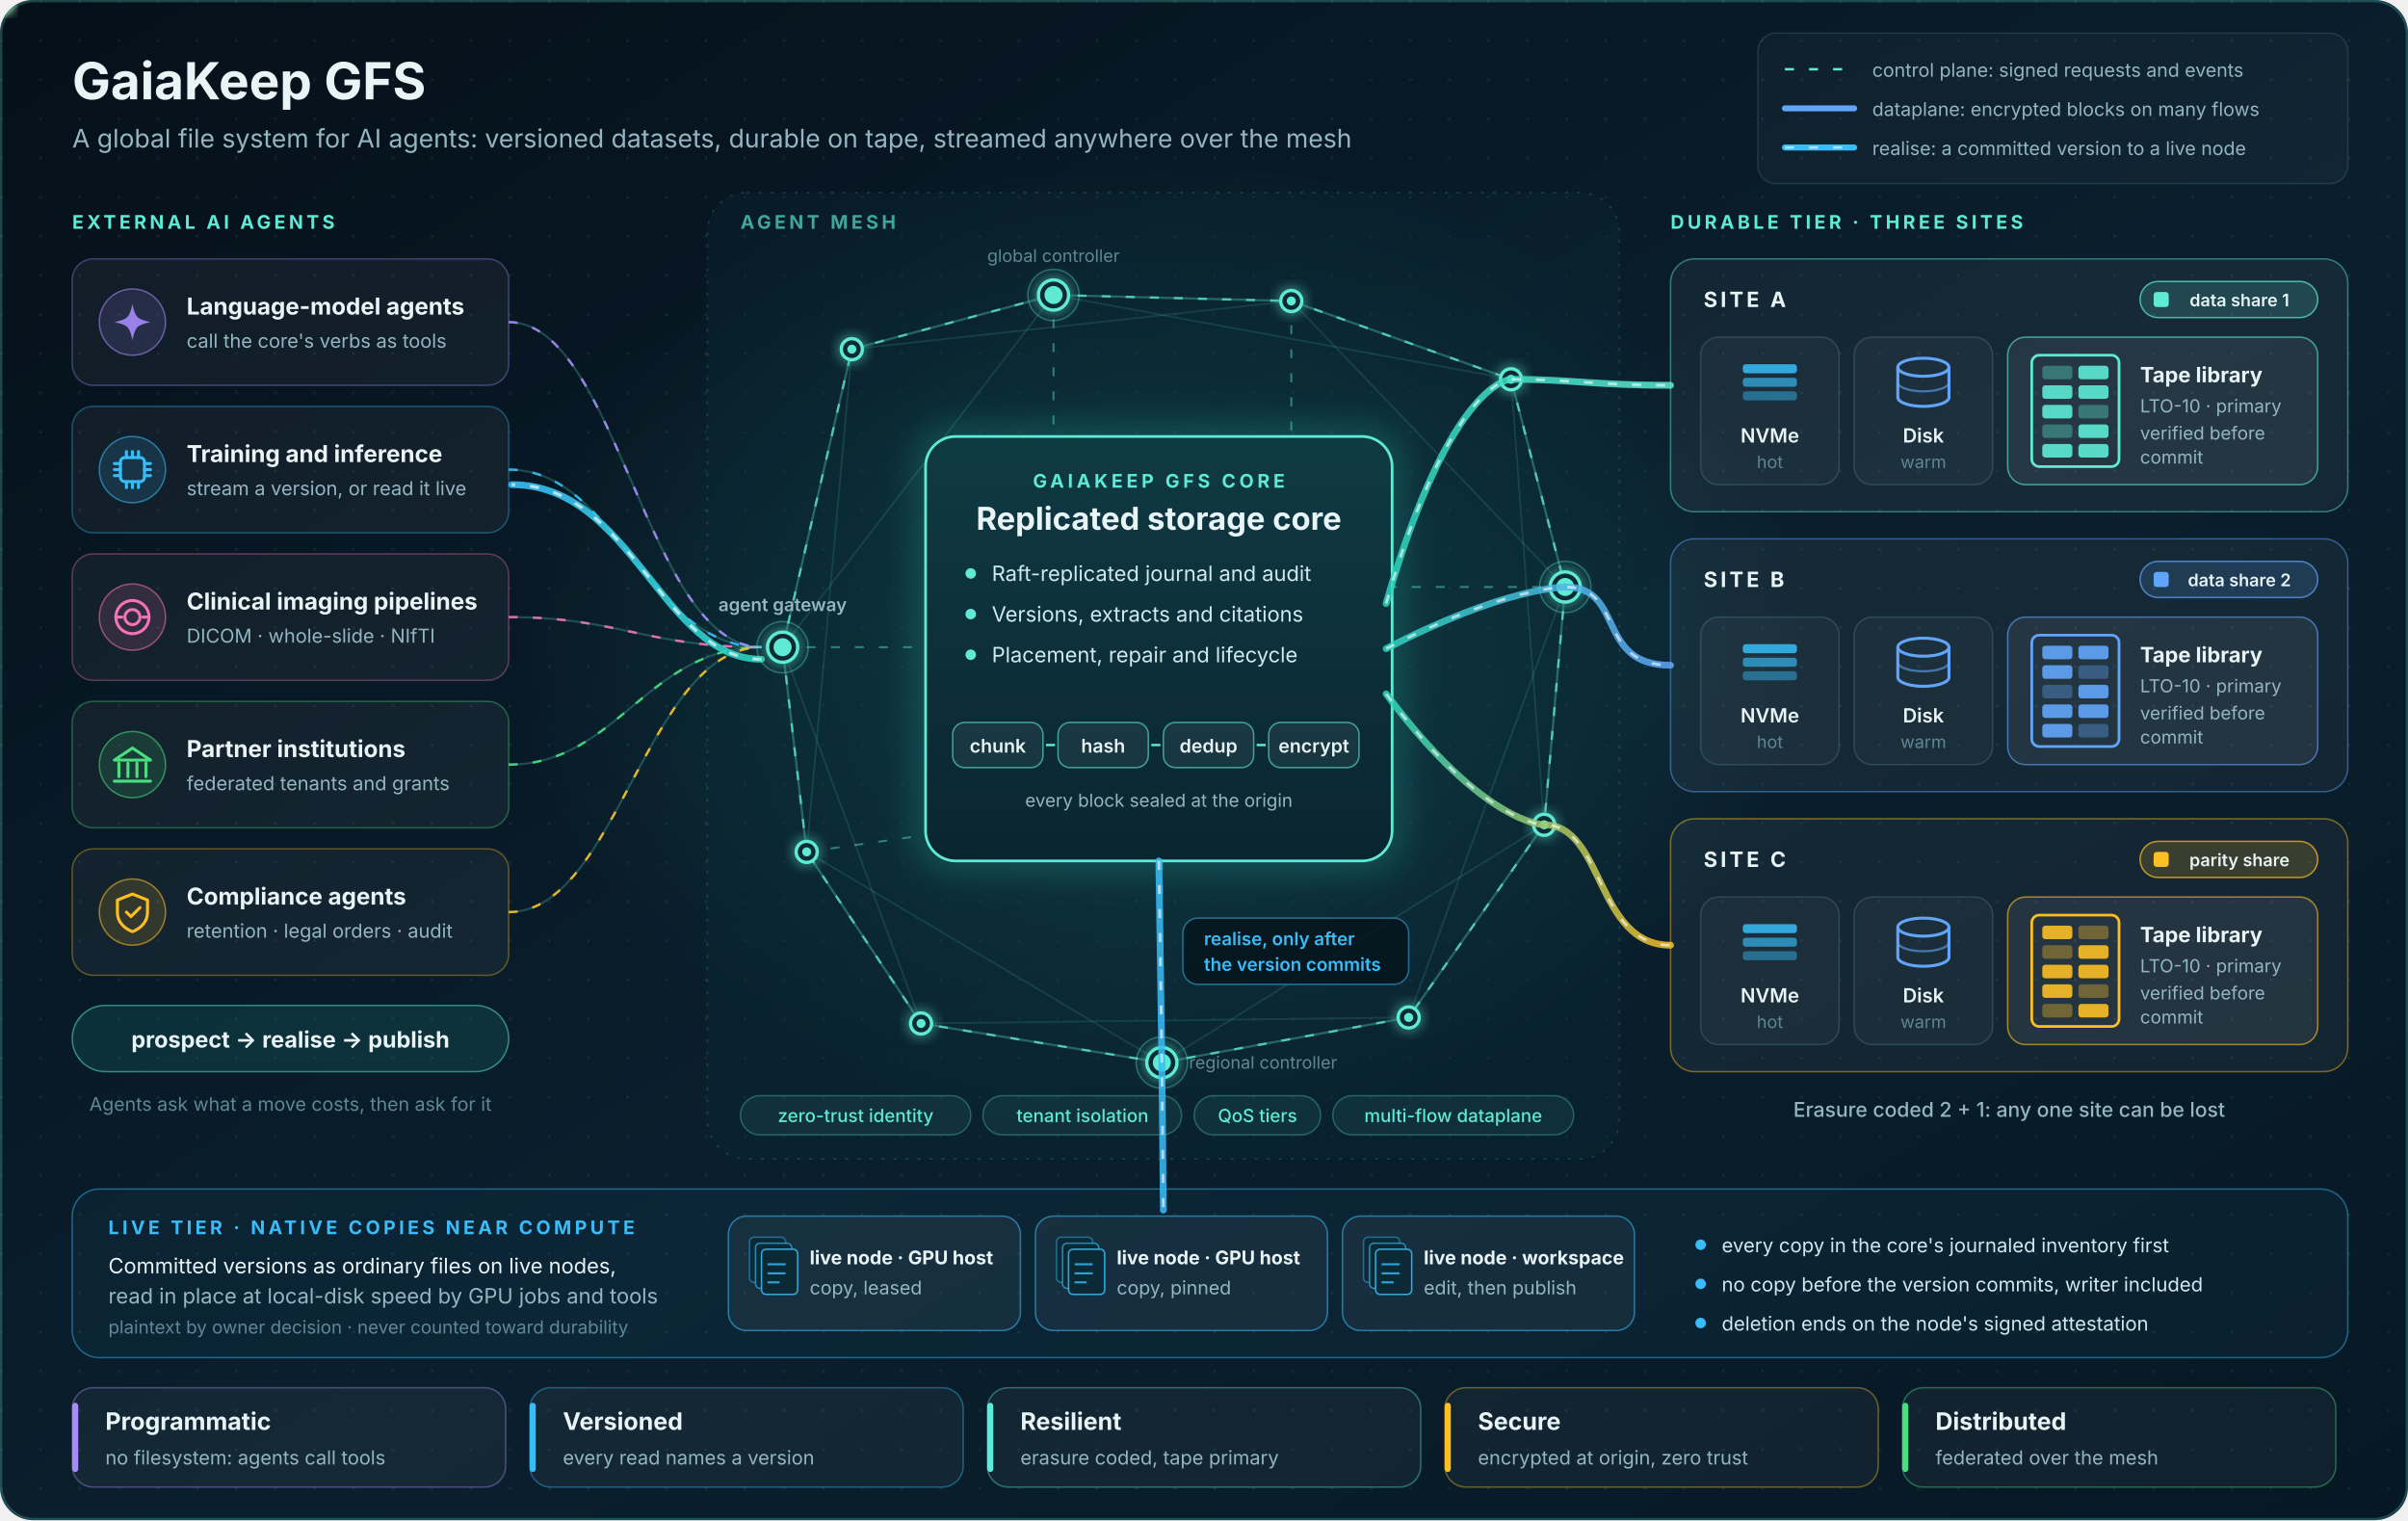
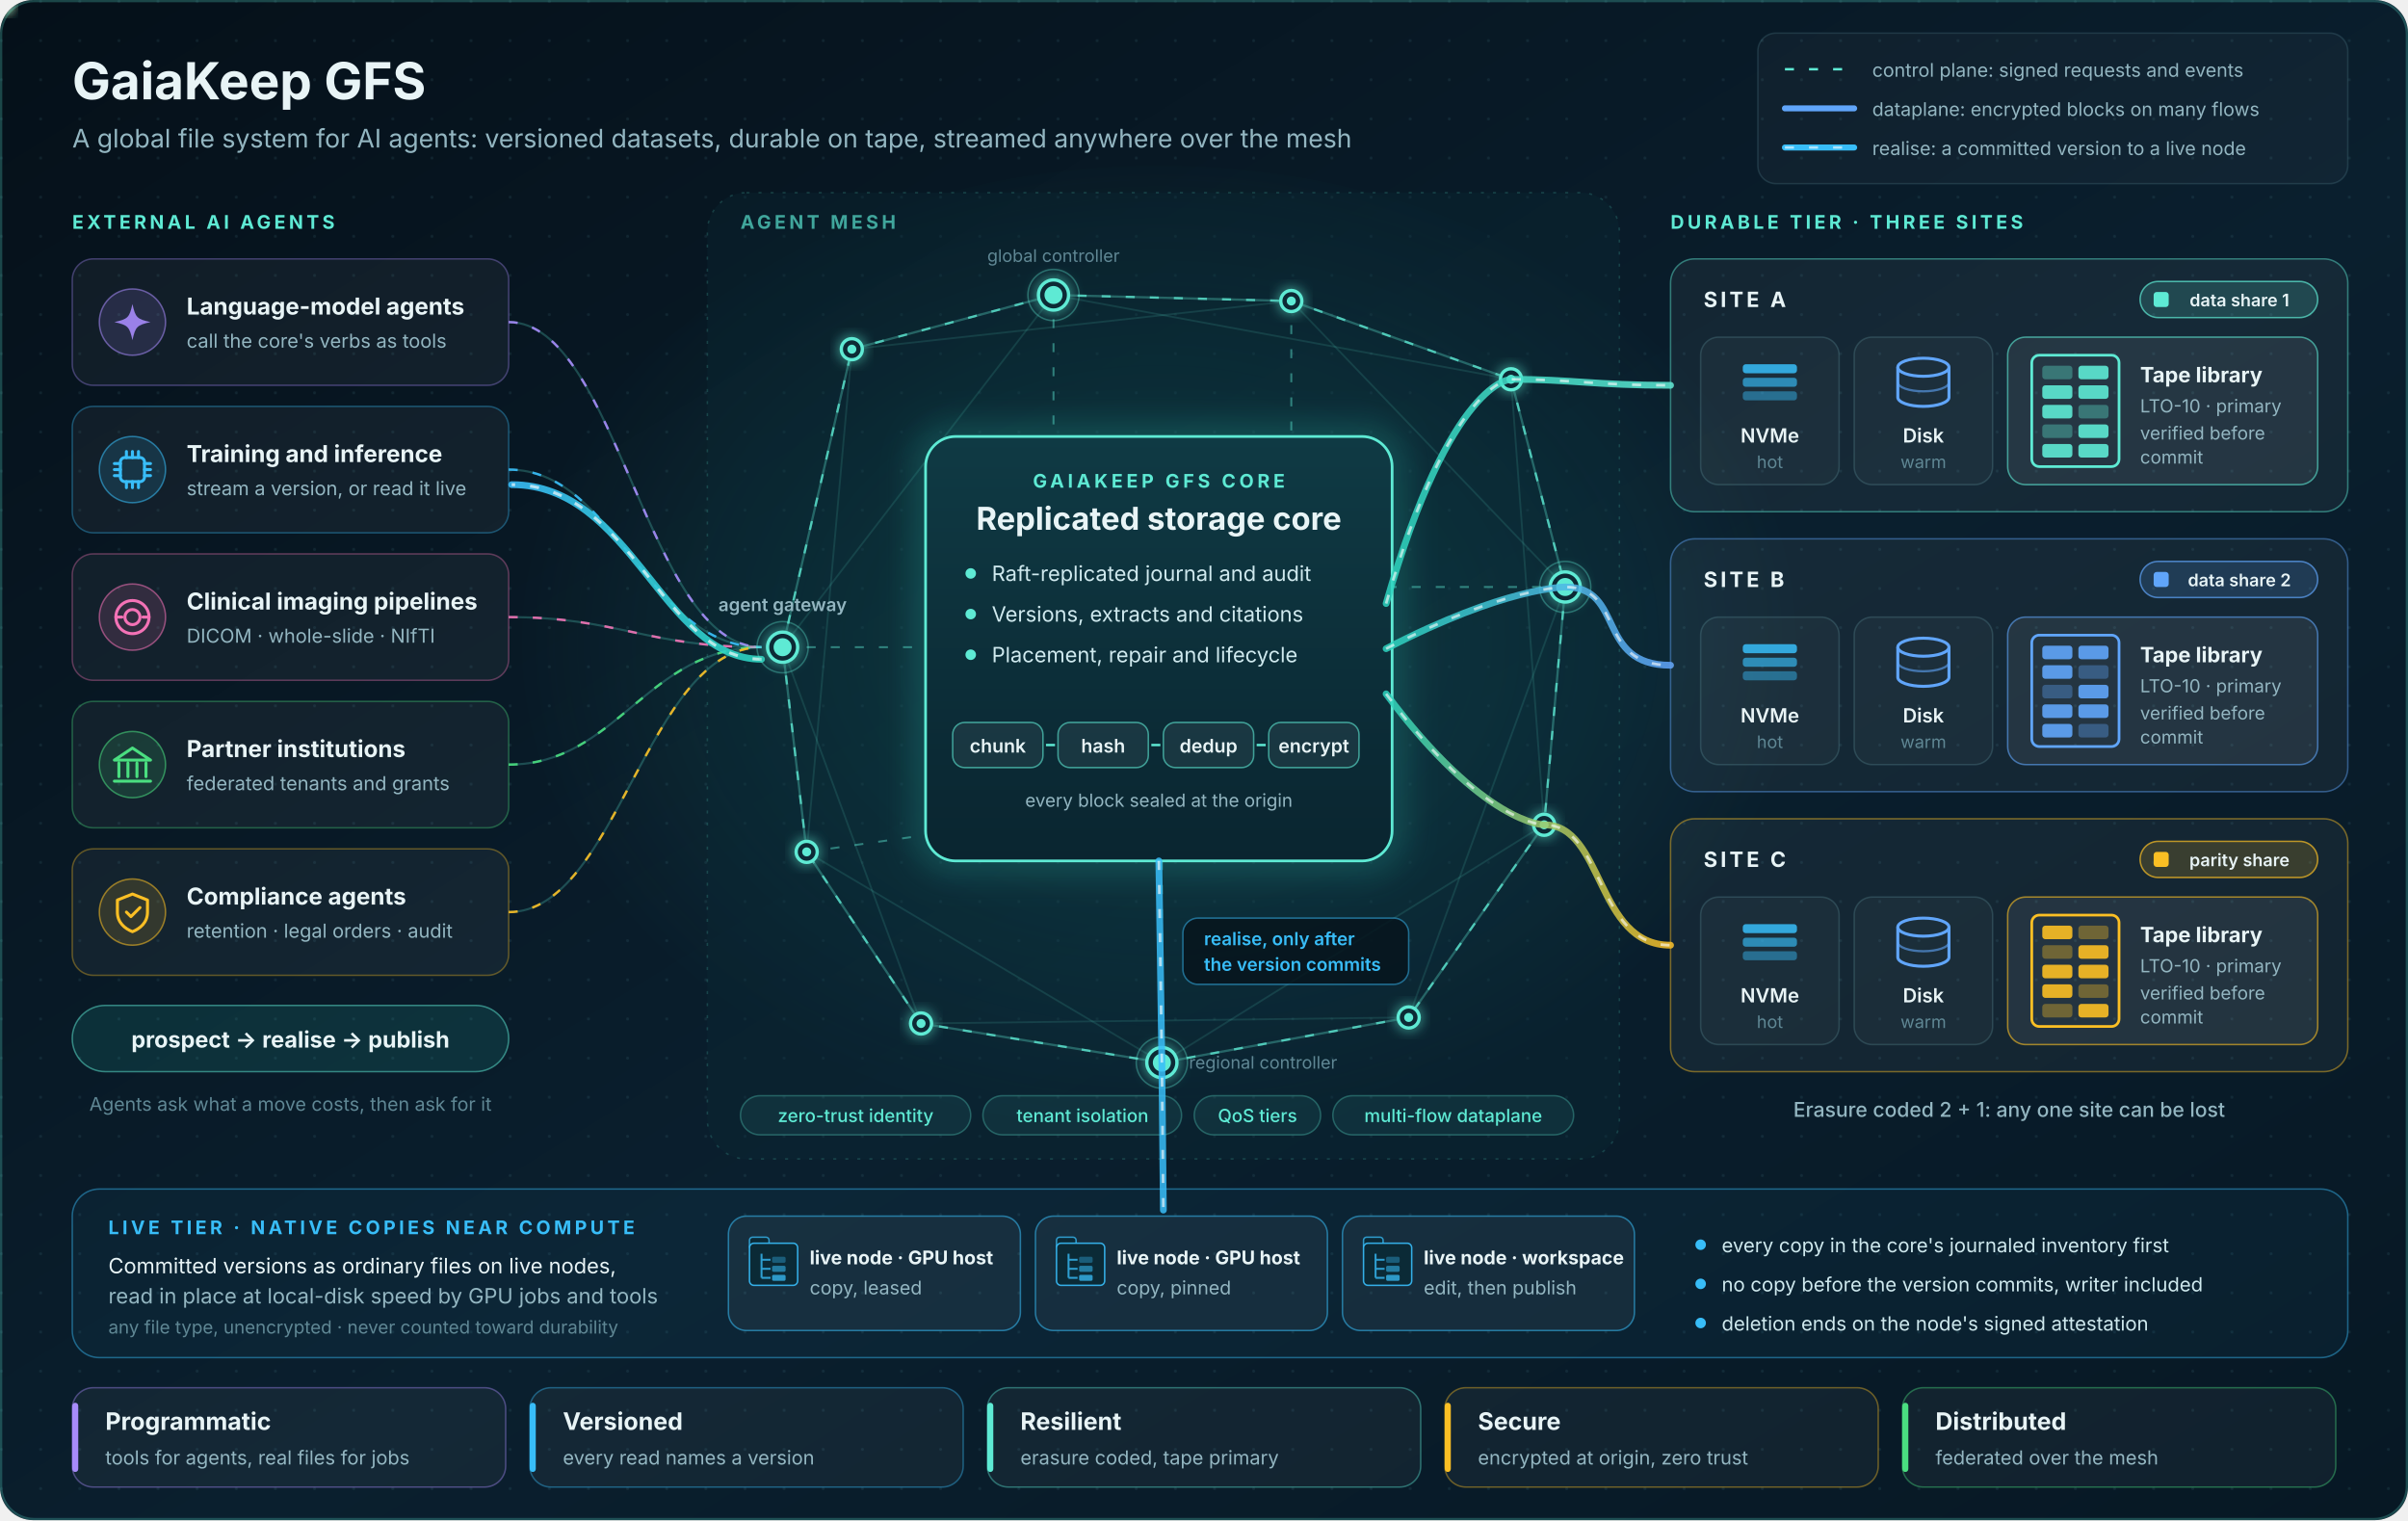
<svg xmlns="http://www.w3.org/2000/svg" viewBox="0 0 1600 1010" width="1600" height="1010" font-family="Inter, 'Segoe UI', Roboto, 'Helvetica Neue', Arial, sans-serif" role="img" aria-labelledby="t d">
  <defs>
    <linearGradient id="bg" x1="0" y1="0" x2="1" y2="1">
      <stop offset="0" stop-color="#051019" />
      <stop offset="0.55" stop-color="#0a1f2e" />
      <stop offset="1" stop-color="#071824" />
    </linearGradient>
    <radialGradient id="halo" cx="0.5" cy="0.48" r="0.5">
      <stop offset="0" stop-color="#2dd4bf" stop-opacity="0.22" />
      <stop offset="1" stop-color="#2dd4bf" stop-opacity="0" />
    </radialGradient>
    <linearGradient id="core" x1="0" y1="0" x2="0" y2="1">
      <stop offset="0" stop-color="#0f3a44" />
      <stop offset="1" stop-color="#0a2530" />
    </linearGradient>
    <linearGradient id="fA" x1="0" x2="1">
      <stop offset="0" stop-color="#2dd4bf" />
      <stop offset="1" stop-color="#5eead4" />
    </linearGradient>
    <linearGradient id="fB" x1="0" x2="1">
      <stop offset="0" stop-color="#2dd4bf" />
      <stop offset="1" stop-color="#60a5fa" />
    </linearGradient>
    <linearGradient id="fC" x1="0" x2="1">
      <stop offset="0" stop-color="#2dd4bf" />
      <stop offset="1" stop-color="#fbbf24" />
    </linearGradient>
    <linearGradient id="out" x1="1" x2="0">
      <stop offset="0" stop-color="#2dd4bf" />
      <stop offset="1" stop-color="#38bdf8" />
    </linearGradient>
    <pattern id="dots" width="26" height="26" patternUnits="userSpaceOnUse">
      <circle cx="1" cy="1" r="1" fill="#6fb9c6" fill-opacity="0.10" />
    </pattern>
    <filter id="glow" x="-50%" y="-50%" width="200%" height="200%">
      <feGaussianBlur stdDeviation="4" result="b" />
      <feMerge>
        <feMergeNode in="b" />
        <feMergeNode in="SourceGraphic" />
      </feMerge>
    </filter>
    <filter id="soft" x="-20%" y="-20%" width="140%" height="140%">
      <feGaussianBlur stdDeviation="10" />
    </filter>
    <clipPath id="frame">
      <rect width="1600" height="1010" rx="22" />
    </clipPath>
  </defs>
  <style>
  .flow { stroke-dasharray: 6 10; animation: run 1.6s linear infinite; }
  .flow.slow { animation-duration: 2.8s; }
  .flow.back { animation-direction: reverse; }
  .pulse { animation: pulse 3.2s ease-in-out infinite; transform-box: fill-box; transform-origin: center; }
  @keyframes run { to { stroke-dashoffset: -32; } }
  @keyframes pulse { 0%, 100% { opacity: .55; } 50% { opacity: 1; } }
  @media (prefers-reduced-motion: reduce) {
    .flow, .pulse { animation: none; }
    .motion { display: none; }
  }
</style>
  <g clip-path="url(#frame)">
    <rect width="1600" height="1010" fill="url(#bg)" />
    <rect width="1600" height="1010" fill="url(#dots)" />
    <ellipse cx="770" cy="440" rx="430" ry="330" fill="url(#halo)" />
    <text x="48" y="66" font-size="34" fill="#e8f4f6" font-weight="700" text-anchor="start">GaiaKeep GFS</text>
    <text x="48" y="98" font-size="17" fill="#93b6c1" font-weight="400" text-anchor="start">A global file system for AI agents: versioned datasets, durable on tape, streamed anywhere over the mesh</text>
    <rect x="1168" y="22" width="392" height="100" rx="12" fill="#ffffff" fill-opacity="0.03" stroke="#8fd3dc" stroke-opacity="0.15" />
    <path d="M1186 46h46" stroke="#5eead4" stroke-width="1.6" class="flow slow" />
    <text x="1244" y="51" font-size="12.5" fill="#93b6c1" font-weight="400" text-anchor="start">control plane: signed requests and events</text>
    <path d="M1186 72h46" stroke="#60a5fa" stroke-width="4" stroke-linecap="round" />
    <text x="1244" y="77" font-size="12.5" fill="#93b6c1" font-weight="400" text-anchor="start">dataplane: encrypted blocks on many flows</text>
    <path d="M1186 98h46" stroke="#38bdf8" stroke-width="4" stroke-linecap="round" />
    <path d="M1186 98h46" stroke="#ffffff" stroke-opacity="0.6" stroke-width="1.6" class="flow" />
    <text x="1244" y="103" font-size="12.5" fill="#93b6c1" font-weight="400" text-anchor="start">realise: a committed version to a live node</text>
    <text x="48" y="152" font-size="12.5" fill="#5eead4" font-weight="700" text-anchor="start" letter-spacing="2.2">EXTERNAL AI AGENTS</text>
    <text x="492" y="152" font-size="12.5" fill="#5eead4" font-weight="700" text-anchor="start" letter-spacing="2.2">AGENT MESH</text>
    <text x="1110" y="152" font-size="12.5" fill="#5eead4" font-weight="700" text-anchor="start" letter-spacing="2.2">DURABLE TIER · THREE SITES</text>
    <rect x="470" y="128" width="606" height="642" rx="26" fill="#0b2a36" fill-opacity="0.35" stroke="#5eead4" stroke-opacity="0.18" stroke-dasharray="2 6" />
    <path d="M566 232L858 200" stroke="#5eead4" stroke-opacity="0.13" stroke-width="1.2" />
    <path d="M700 196L1004 252" stroke="#5eead4" stroke-opacity="0.13" stroke-width="1.2" />
    <path d="M858 200L1040 390" stroke="#5eead4" stroke-opacity="0.13" stroke-width="1.2" />
    <path d="M1040 390L936 676" stroke="#5eead4" stroke-opacity="0.13" stroke-width="1.2" />
    <path d="M1026 548L772 706" stroke="#5eead4" stroke-opacity="0.13" stroke-width="1.2" />
    <path d="M936 676L612 680" stroke="#5eead4" stroke-opacity="0.13" stroke-width="1.2" />
    <path d="M772 706L536 566" stroke="#5eead4" stroke-opacity="0.13" stroke-width="1.2" />
    <path d="M536 566L566 232" stroke="#5eead4" stroke-opacity="0.13" stroke-width="1.2" />
    <path d="M520 430L700 196" stroke="#5eead4" stroke-opacity="0.13" stroke-width="1.2" />
    <path d="M520 430L612 680" stroke="#5eead4" stroke-opacity="0.13" stroke-width="1.2" />
    <path d="M1004 252L1026 548" stroke="#5eead4" stroke-opacity="0.13" stroke-width="1.2" />
    <path d="M520 430L566 232" stroke="#5eead4" stroke-opacity="0.32" stroke-width="1.5" />
    <path d="M520 430L566 232" stroke="#5eead4" stroke-opacity="0.75" stroke-width="1.5" class="flow slow" />
    <path d="M566 232L700 196" stroke="#5eead4" stroke-opacity="0.32" stroke-width="1.5" />
    <path d="M566 232L700 196" stroke="#5eead4" stroke-opacity="0.75" stroke-width="1.5" class="flow slow" />
    <path d="M700 196L858 200" stroke="#5eead4" stroke-opacity="0.32" stroke-width="1.5" />
    <path d="M700 196L858 200" stroke="#5eead4" stroke-opacity="0.75" stroke-width="1.5" class="flow slow" />
    <path d="M858 200L1004 252" stroke="#5eead4" stroke-opacity="0.32" stroke-width="1.5" />
    <path d="M858 200L1004 252" stroke="#5eead4" stroke-opacity="0.75" stroke-width="1.5" class="flow slow" />
    <path d="M1004 252L1040 390" stroke="#5eead4" stroke-opacity="0.32" stroke-width="1.5" />
    <path d="M1004 252L1040 390" stroke="#5eead4" stroke-opacity="0.75" stroke-width="1.5" class="flow slow" />
    <path d="M1040 390L1026 548" stroke="#5eead4" stroke-opacity="0.32" stroke-width="1.5" />
    <path d="M1040 390L1026 548" stroke="#5eead4" stroke-opacity="0.75" stroke-width="1.5" class="flow slow" />
    <path d="M1026 548L936 676" stroke="#5eead4" stroke-opacity="0.32" stroke-width="1.5" />
    <path d="M1026 548L936 676" stroke="#5eead4" stroke-opacity="0.75" stroke-width="1.5" class="flow slow" />
    <path d="M936 676L772 706" stroke="#5eead4" stroke-opacity="0.32" stroke-width="1.5" />
    <path d="M936 676L772 706" stroke="#5eead4" stroke-opacity="0.75" stroke-width="1.5" class="flow slow" />
    <path d="M772 706L612 680" stroke="#5eead4" stroke-opacity="0.32" stroke-width="1.5" />
    <path d="M772 706L612 680" stroke="#5eead4" stroke-opacity="0.75" stroke-width="1.5" class="flow slow" />
    <path d="M612 680L536 566" stroke="#5eead4" stroke-opacity="0.32" stroke-width="1.5" />
    <path d="M612 680L536 566" stroke="#5eead4" stroke-opacity="0.75" stroke-width="1.5" class="flow slow" />
    <path d="M536 566L520 430" stroke="#5eead4" stroke-opacity="0.32" stroke-width="1.5" />
    <path d="M536 566L520 430" stroke="#5eead4" stroke-opacity="0.75" stroke-width="1.5" class="flow slow" />
    <path d="M520 430L635 430" stroke="#5eead4" stroke-opacity="0.45" stroke-width="1.3" class="flow" />
    <path d="M700 196L700 310" stroke="#5eead4" stroke-opacity="0.45" stroke-width="1.3" class="flow" />
    <path d="M858 200L858 310" stroke="#5eead4" stroke-opacity="0.45" stroke-width="1.3" class="flow" />
    <path d="M1040 390L905 390" stroke="#5eead4" stroke-opacity="0.45" stroke-width="1.3" class="flow" />
    <path d="M772 706L772 552" stroke="#5eead4" stroke-opacity="0.45" stroke-width="1.3" class="flow" />
    <path d="M536 566L635 552" stroke="#5eead4" stroke-opacity="0.45" stroke-width="1.3" class="flow" />
    <path d="M338 214C410 214 430 430 506 430" stroke="#5eead4" stroke-opacity="0.25" stroke-width="1.4" fill="none" />
    <path d="M338 214C410 214 430 430 506 430" stroke="#a78bfa" stroke-opacity="0.9" stroke-width="1.6" fill="none" class="flow slow" />
    <rect x="48" y="172" width="290" height="84" rx="14" fill="#ffffff" fill-opacity="0.045" stroke="#a78bfa" stroke-opacity="0.35" />
    <circle cx="88" cy="214" r="22" fill="#a78bfa" fill-opacity="0.14" stroke="#a78bfa" stroke-opacity="0.55" />
    <path d="M88 202 C90 211 91 212 100 214 C91 216 90 217 88 226 C86 217 85 216 76 214 C85 212 86 211 88 202Z" fill="#a78bfa" fill-opacity="0.9" />
    <text x="124" y="209" font-size="15.5" fill="#e8f4f6" font-weight="650" text-anchor="start">Language-model agents</text>
    <text x="124" y="231" font-size="12.8" fill="#93b6c1" font-weight="400" text-anchor="start">call the core's verbs as tools</text>
    <path d="M338 312C410 312 430 430 506 430" stroke="#5eead4" stroke-opacity="0.25" stroke-width="1.4" fill="none" />
    <path d="M338 312C410 312 430 430 506 430" stroke="#38bdf8" stroke-opacity="0.9" stroke-width="1.6" fill="none" class="flow slow" />
    <rect x="48" y="270" width="290" height="84" rx="14" fill="#ffffff" fill-opacity="0.045" stroke="#38bdf8" stroke-opacity="0.35" />
    <circle cx="88" cy="312" r="22" fill="#38bdf8" fill-opacity="0.14" stroke="#38bdf8" stroke-opacity="0.55" />
    <rect x="80" y="304" width="16" height="16" rx="3" stroke="#38bdf8" stroke-width="2" fill="none" stroke-linecap="round" stroke-linejoin="round" />
    <path d="M84 304v-4M84 320v4M80 308h-4M96 308h4" stroke="#38bdf8" stroke-width="2" fill="none" stroke-linecap="round" stroke-linejoin="round" />
    <path d="M88 304v-4M88 320v4M80 312h-4M96 312h4" stroke="#38bdf8" stroke-width="2" fill="none" stroke-linecap="round" stroke-linejoin="round" />
    <path d="M92 304v-4M92 320v4M80 316h-4M96 316h4" stroke="#38bdf8" stroke-width="2" fill="none" stroke-linecap="round" stroke-linejoin="round" />
    <text x="124" y="307" font-size="15.5" fill="#e8f4f6" font-weight="650" text-anchor="start">Training and inference</text>
    <text x="124" y="329" font-size="12.8" fill="#93b6c1" font-weight="400" text-anchor="start">stream a version, or read it live</text>
    <path d="M338 410C410 410 430 430 506 430" stroke="#5eead4" stroke-opacity="0.25" stroke-width="1.4" fill="none" />
    <path d="M338 410C410 410 430 430 506 430" stroke="#f472b6" stroke-opacity="0.9" stroke-width="1.6" fill="none" class="flow slow" />
    <rect x="48" y="368" width="290" height="84" rx="14" fill="#ffffff" fill-opacity="0.045" stroke="#f472b6" stroke-opacity="0.35" />
    <circle cx="88" cy="410" r="22" fill="#f472b6" fill-opacity="0.14" stroke="#f472b6" stroke-opacity="0.55" />
    <circle cx="88" cy="410" r="11" stroke="#f472b6" stroke-width="2" fill="none" stroke-linecap="round" stroke-linejoin="round" />
    <circle cx="88" cy="410" r="5" stroke="#f472b6" stroke-width="2" fill="none" stroke-linecap="round" stroke-linejoin="round" />
    <path d="M77 410h4M95 410h4" stroke="#f472b6" stroke-width="2" fill="none" stroke-linecap="round" stroke-linejoin="round" />
    <text x="124" y="405" font-size="15.5" fill="#e8f4f6" font-weight="650" text-anchor="start">Clinical imaging pipelines</text>
    <text x="124" y="427" font-size="12.8" fill="#93b6c1" font-weight="400" text-anchor="start">DICOM · whole-slide · NIfTI</text>
    <path d="M338 508C410 508 430 430 506 430" stroke="#5eead4" stroke-opacity="0.25" stroke-width="1.4" fill="none" />
    <path d="M338 508C410 508 430 430 506 430" stroke="#4ade80" stroke-opacity="0.9" stroke-width="1.6" fill="none" class="flow slow" />
    <rect x="48" y="466" width="290" height="84" rx="14" fill="#ffffff" fill-opacity="0.045" stroke="#4ade80" stroke-opacity="0.35" />
    <circle cx="88" cy="508" r="22" fill="#4ade80" fill-opacity="0.14" stroke="#4ade80" stroke-opacity="0.55" />
    <path d="M76 505L88 497L100 505Z M79 507v9M85 507v9M91 507v9M97 507v9M76 519h24" stroke="#4ade80" stroke-width="2" fill="none" stroke-linecap="round" stroke-linejoin="round" />
    <text x="124" y="503" font-size="15.5" fill="#e8f4f6" font-weight="650" text-anchor="start">Partner institutions</text>
    <text x="124" y="525" font-size="12.8" fill="#93b6c1" font-weight="400" text-anchor="start">federated tenants and grants</text>
    <path d="M338 606C410 606 430 430 506 430" stroke="#5eead4" stroke-opacity="0.25" stroke-width="1.4" fill="none" />
    <path d="M338 606C410 606 430 430 506 430" stroke="#fbbf24" stroke-opacity="0.9" stroke-width="1.6" fill="none" class="flow slow" />
    <rect x="48" y="564" width="290" height="84" rx="14" fill="#ffffff" fill-opacity="0.045" stroke="#fbbf24" stroke-opacity="0.35" />
    <circle cx="88" cy="606" r="22" fill="#fbbf24" fill-opacity="0.14" stroke="#fbbf24" stroke-opacity="0.55" />
    <path d="M88 594L98 598V606C98 613 93 617 88 619C83 617 78 613 78 606V598Z M84 606l3 3l6 -6" stroke="#fbbf24" stroke-width="2" fill="none" stroke-linecap="round" stroke-linejoin="round" />
    <text x="124" y="601" font-size="15.5" fill="#e8f4f6" font-weight="650" text-anchor="start">Compliance agents</text>
    <text x="124" y="623" font-size="12.8" fill="#93b6c1" font-weight="400" text-anchor="start">retention · legal orders · audit</text>
    <path d="M506 438C440 438 420 322 340 322" stroke="url(#out)" stroke-width="4.5" fill="none" stroke-linecap="round" opacity="0.9" />
    <path d="M506 438C440 438 420 322 340 322" stroke="#ffffff" stroke-opacity="0.65" stroke-width="2" fill="none" class="flow" />
    <rect x="48" y="668" width="290" height="44" rx="22" fill="#2dd4bf" fill-opacity="0.12" stroke="#5eead4" stroke-opacity="0.5" />
    <text x="193" y="696" font-size="15" fill="#e8f4f6" font-weight="650" text-anchor="middle">prospect  →  realise  →  publish</text>
    <text x="193" y="738" font-size="12.5" fill="#5f8794" font-weight="400" text-anchor="middle">Agents ask what a move costs, then ask for it</text>
    <circle cx="520" cy="430" r="17" fill="none" stroke="#5eead4" stroke-opacity="0.35" class="pulse" />
    <circle cx="520" cy="430" r="10" fill="#0b2a36" stroke="#5eead4" stroke-width="2.2" filter="url(#glow)" />
    <circle cx="520" cy="430" r="6" fill="#5eead4" />
    <circle cx="566" cy="232" r="7" fill="#0b2a36" stroke="#5eead4" stroke-width="2.2" filter="url(#glow)" />
    <circle cx="566" cy="232" r="3" fill="#5eead4" />
    <circle cx="700" cy="196" r="17" fill="none" stroke="#5eead4" stroke-opacity="0.35" class="pulse" />
    <circle cx="700" cy="196" r="10" fill="#0b2a36" stroke="#5eead4" stroke-width="2.2" filter="url(#glow)" />
    <circle cx="700" cy="196" r="6" fill="#5eead4" />
    <circle cx="858" cy="200" r="7" fill="#0b2a36" stroke="#5eead4" stroke-width="2.2" filter="url(#glow)" />
    <circle cx="858" cy="200" r="3" fill="#5eead4" />
    <circle cx="1004" cy="252" r="7" fill="#0b2a36" stroke="#5eead4" stroke-width="2.2" filter="url(#glow)" />
    <circle cx="1004" cy="252" r="3" fill="#5eead4" />
    <circle cx="1040" cy="390" r="17" fill="none" stroke="#5eead4" stroke-opacity="0.35" class="pulse" />
    <circle cx="1040" cy="390" r="10" fill="#0b2a36" stroke="#5eead4" stroke-width="2.2" filter="url(#glow)" />
    <circle cx="1040" cy="390" r="6" fill="#5eead4" />
    <circle cx="1026" cy="548" r="7" fill="#0b2a36" stroke="#5eead4" stroke-width="2.2" filter="url(#glow)" />
    <circle cx="1026" cy="548" r="3" fill="#5eead4" />
    <circle cx="936" cy="676" r="7" fill="#0b2a36" stroke="#5eead4" stroke-width="2.2" filter="url(#glow)" />
    <circle cx="936" cy="676" r="3" fill="#5eead4" />
    <circle cx="772" cy="706" r="17" fill="none" stroke="#5eead4" stroke-opacity="0.35" class="pulse" />
    <circle cx="772" cy="706" r="10" fill="#0b2a36" stroke="#5eead4" stroke-width="2.2" filter="url(#glow)" />
    <circle cx="772" cy="706" r="6" fill="#5eead4" />
    <circle cx="612" cy="680" r="7" fill="#0b2a36" stroke="#5eead4" stroke-width="2.2" filter="url(#glow)" />
    <circle cx="612" cy="680" r="3" fill="#5eead4" />
    <circle cx="536" cy="566" r="7" fill="#0b2a36" stroke="#5eead4" stroke-width="2.2" filter="url(#glow)" />
    <circle cx="536" cy="566" r="3" fill="#5eead4" />
    <text x="520" y="406" font-size="12" fill="#93b6c1" font-weight="600" text-anchor="middle">agent gateway</text>
    <text x="700" y="174" font-size="11.5" fill="#5f8794" font-weight="400" text-anchor="middle">global controller</text>
    <text x="790" y="710" font-size="11.5" fill="#5f8794" font-weight="400" text-anchor="start">regional controller</text>
    <rect x="492" y="728" width="153" height="26" rx="13" fill="#5eead4" fill-opacity="0.08" stroke="#5eead4" stroke-opacity="0.3" />
    <text x="568.55" y="745.5" font-size="12" fill="#5eead4" font-weight="500" text-anchor="middle">zero-trust identity</text>
    <rect x="653.1" y="728" width="132" height="26" rx="13" fill="#5eead4" fill-opacity="0.08" stroke="#5eead4" stroke-opacity="0.3" />
    <text x="719.3" y="745.5" font-size="12" fill="#5eead4" font-weight="500" text-anchor="middle">tenant isolation</text>
    <rect x="793.5" y="728" width="84" height="26" rx="13" fill="#5eead4" fill-opacity="0.08" stroke="#5eead4" stroke-opacity="0.3" />
    <text x="835.55" y="745.5" font-size="12" fill="#5eead4" font-weight="500" text-anchor="middle">QoS tiers</text>
    <rect x="885.6" y="728" width="160" height="26" rx="13" fill="#5eead4" fill-opacity="0.08" stroke="#5eead4" stroke-opacity="0.3" />
    <text x="965.6" y="745.5" font-size="12" fill="#5eead4" font-weight="500" text-anchor="middle">multi-flow dataplane</text>
    <rect x="605" y="280" width="330" height="302" rx="28" fill="#2dd4bf" opacity="0.18" filter="url(#soft)" />
    <rect x="615" y="290" width="310" height="282" rx="20" fill="url(#core)" stroke="#5eead4" stroke-width="1.8" />
    <text x="770.0" y="324" font-size="12.5" fill="#5eead4" font-weight="700" text-anchor="middle" letter-spacing="2.4">GAIAKEEP GFS CORE</text>
    <text x="770.0" y="352" font-size="21" fill="#e8f4f6" font-weight="700" text-anchor="middle">Replicated storage core</text>
    <circle cx="645" cy="381" r="3.5" fill="#5eead4" />
    <text x="659" y="386" font-size="14" fill="#cfe9ee" font-weight="400" text-anchor="start">Raft-replicated journal and audit</text>
    <circle cx="645" cy="408" r="3.5" fill="#5eead4" />
    <text x="659" y="413" font-size="14" fill="#cfe9ee" font-weight="400" text-anchor="start">Versions, extracts and citations</text>
    <circle cx="645" cy="435" r="3.5" fill="#5eead4" />
    <text x="659" y="440" font-size="14" fill="#cfe9ee" font-weight="400" text-anchor="start">Placement, repair and lifecycle</text>
    <rect x="633" y="480" width="60" height="30" rx="8" fill="#ffffff" fill-opacity="0.06" stroke="#5eead4" stroke-opacity="0.6" />
    <text x="663" y="500" font-size="12.5" fill="#e8f4f6" font-weight="600" text-anchor="middle">chunk</text>
    <path d="M695 495h6" stroke="#5eead4" stroke-width="1.6" />
    <rect x="703" y="480" width="60" height="30" rx="8" fill="#ffffff" fill-opacity="0.06" stroke="#5eead4" stroke-opacity="0.6" />
    <text x="733" y="500" font-size="12.5" fill="#e8f4f6" font-weight="600" text-anchor="middle">hash</text>
    <path d="M765 495h6" stroke="#5eead4" stroke-width="1.6" />
    <rect x="773" y="480" width="60" height="30" rx="8" fill="#ffffff" fill-opacity="0.06" stroke="#5eead4" stroke-opacity="0.6" />
    <text x="803" y="500" font-size="12.5" fill="#e8f4f6" font-weight="600" text-anchor="middle">dedup</text>
    <path d="M835 495h6" stroke="#5eead4" stroke-width="1.6" />
    <rect x="843" y="480" width="60" height="30" rx="8" fill="#ffffff" fill-opacity="0.06" stroke="#5eead4" stroke-opacity="0.6" />
    <text x="873" y="500" font-size="12.5" fill="#e8f4f6" font-weight="600" text-anchor="middle">encrypt</text>
    <text x="770.0" y="536" font-size="12" fill="#93b6c1" font-weight="400" text-anchor="middle">every block sealed at the origin</text>
    <path d="M921.0 401.0C964 252 1004 252 1004 252C1044 252 1060 256.0 1110 256.0" stroke="url(#fA)" stroke-width="4.5" fill="none" stroke-linecap="round" opacity="0.85" />
    <path d="M921.0 401.0C964 252 1004 252 1004 252C1044 252 1060 256.0 1110 256.0" stroke="#ffffff" stroke-opacity="0.6" stroke-width="1.8" fill="none" class="flow" />
    <rect x="1110" y="172" width="450" height="168" rx="16" fill="#ffffff" fill-opacity="0.045" stroke="#5eead4" stroke-opacity="0.45" />
    <text x="1132" y="204" font-size="14" fill="#e8f4f6" font-weight="700" text-anchor="start" letter-spacing="2">SITE A</text>
    <rect x="1422" y="187" width="118" height="24" rx="12" fill="#5eead4" fill-opacity="0.16" stroke="#5eead4" stroke-opacity="0.7" />
    <rect x="1431" y="194" width="10" height="10" rx="2" fill="#5eead4" />
    <text x="1488" y="203.5" font-size="11.5" fill="#e8f4f6" font-weight="600" text-anchor="middle">data share 1</text>
    <rect x="1130" y="224" width="92" height="98" rx="12" fill="#ffffff" fill-opacity="0.035" stroke="#8fd3dc" stroke-opacity="0.18" />
    <rect x="1158.0" y="242" width="36" height="6" rx="2" fill="#38bdf8" fill-opacity="0.85" />
    <rect x="1158.0" y="251" width="36" height="6" rx="2" fill="#38bdf8" fill-opacity="0.65" />
    <rect x="1158.0" y="260" width="36" height="6" rx="2" fill="#38bdf8" fill-opacity="0.45" />
    <text x="1176.0" y="294" font-size="13" fill="#e8f4f6" font-weight="600" text-anchor="middle">NVMe</text>
    <text x="1176.0" y="311" font-size="11.5" fill="#5f8794" font-weight="400" text-anchor="middle">hot</text>
    <rect x="1232" y="224" width="92" height="98" rx="12" fill="#ffffff" fill-opacity="0.035" stroke="#8fd3dc" stroke-opacity="0.18" />
    <ellipse cx="1278.0" cy="244" rx="17" ry="6" fill="none" stroke="#60a5fa" stroke-width="2" />
    <path d="M1261.0 244v20a17 6 0 0 0 34 0v-20" fill="none" stroke="#60a5fa" stroke-width="2" />
    <path d="M1261.0 254a17 6 0 0 0 34 0" fill="none" stroke="#60a5fa" stroke-opacity="0.6" stroke-width="1.5" />
    <text x="1278.0" y="294" font-size="13" fill="#e8f4f6" font-weight="600" text-anchor="middle">Disk</text>
    <text x="1278.0" y="311" font-size="11.5" fill="#5f8794" font-weight="400" text-anchor="middle">warm</text>
    <rect x="1334" y="224" width="206" height="98" rx="12" fill="#ffffff" fill-opacity="0.07" stroke="#5eead4" stroke-opacity="0.6" />
    <rect x="1350" y="236" width="58" height="74" rx="5" fill="none" stroke="#5eead4" stroke-width="1.8" />
    <rect x="1357" y="243" width="20" height="9" rx="2" fill="#5eead4" fill-opacity="0.35" />
    <rect x="1381" y="243" width="20" height="9" rx="2" fill="#5eead4" fill-opacity="0.9" />
    <rect x="1357" y="256" width="20" height="9" rx="2" fill="#5eead4" fill-opacity="0.9" />
    <rect x="1381" y="256" width="20" height="9" rx="2" fill="#5eead4" fill-opacity="0.9" />
    <rect x="1357" y="269" width="20" height="9" rx="2" fill="#5eead4" fill-opacity="0.9" />
    <rect x="1381" y="269" width="20" height="9" rx="2" fill="#5eead4" fill-opacity="0.35" />
    <rect x="1357" y="282" width="20" height="9" rx="2" fill="#5eead4" fill-opacity="0.35" />
    <rect x="1381" y="282" width="20" height="9" rx="2" fill="#5eead4" fill-opacity="0.9" />
    <rect x="1357" y="295" width="20" height="9" rx="2" fill="#5eead4" fill-opacity="0.9" />
    <rect x="1381" y="295" width="20" height="9" rx="2" fill="#5eead4" fill-opacity="0.9" />
    <text x="1422" y="254" font-size="14" fill="#e8f4f6" font-weight="650" text-anchor="start">Tape library</text>
    <text x="1422" y="274" font-size="12" fill="#93b6c1" font-weight="400" text-anchor="start">LTO-10 · primary</text>
    <text x="1422" y="292" font-size="12" fill="#93b6c1" font-weight="400" text-anchor="start">verified before</text>
    <text x="1422" y="308" font-size="12" fill="#93b6c1" font-weight="400" text-anchor="start">commit</text>
    <path d="M921.0 431.0C1000 390 1040 390 1040 390C1080 390 1060 442.0 1110 442.0" stroke="url(#fB)" stroke-width="4.5" fill="none" stroke-linecap="round" opacity="0.85" />
    <path d="M921.0 431.0C1000 390 1040 390 1040 390C1080 390 1060 442.0 1110 442.0" stroke="#ffffff" stroke-opacity="0.6" stroke-width="1.8" fill="none" class="flow" />
    <rect x="1110" y="358" width="450" height="168" rx="16" fill="#ffffff" fill-opacity="0.045" stroke="#60a5fa" stroke-opacity="0.45" />
    <text x="1132" y="390" font-size="14" fill="#e8f4f6" font-weight="700" text-anchor="start" letter-spacing="2">SITE B</text>
    <rect x="1422" y="373" width="118" height="24" rx="12" fill="#60a5fa" fill-opacity="0.16" stroke="#60a5fa" stroke-opacity="0.7" />
    <rect x="1431" y="380" width="10" height="10" rx="2" fill="#60a5fa" />
    <text x="1488" y="389.5" font-size="11.5" fill="#e8f4f6" font-weight="600" text-anchor="middle">data share 2</text>
    <rect x="1130" y="410" width="92" height="98" rx="12" fill="#ffffff" fill-opacity="0.035" stroke="#8fd3dc" stroke-opacity="0.18" />
    <rect x="1158.0" y="428" width="36" height="6" rx="2" fill="#38bdf8" fill-opacity="0.85" />
    <rect x="1158.0" y="437" width="36" height="6" rx="2" fill="#38bdf8" fill-opacity="0.65" />
    <rect x="1158.0" y="446" width="36" height="6" rx="2" fill="#38bdf8" fill-opacity="0.45" />
    <text x="1176.0" y="480" font-size="13" fill="#e8f4f6" font-weight="600" text-anchor="middle">NVMe</text>
    <text x="1176.0" y="497" font-size="11.5" fill="#5f8794" font-weight="400" text-anchor="middle">hot</text>
    <rect x="1232" y="410" width="92" height="98" rx="12" fill="#ffffff" fill-opacity="0.035" stroke="#8fd3dc" stroke-opacity="0.18" />
    <ellipse cx="1278.0" cy="430" rx="17" ry="6" fill="none" stroke="#60a5fa" stroke-width="2" />
    <path d="M1261.0 430v20a17 6 0 0 0 34 0v-20" fill="none" stroke="#60a5fa" stroke-width="2" />
    <path d="M1261.0 440a17 6 0 0 0 34 0" fill="none" stroke="#60a5fa" stroke-opacity="0.6" stroke-width="1.5" />
    <text x="1278.0" y="480" font-size="13" fill="#e8f4f6" font-weight="600" text-anchor="middle">Disk</text>
    <text x="1278.0" y="497" font-size="11.5" fill="#5f8794" font-weight="400" text-anchor="middle">warm</text>
    <rect x="1334" y="410" width="206" height="98" rx="12" fill="#ffffff" fill-opacity="0.07" stroke="#60a5fa" stroke-opacity="0.6" />
    <rect x="1350" y="422" width="58" height="74" rx="5" fill="none" stroke="#60a5fa" stroke-width="1.8" />
    <rect x="1357" y="429" width="20" height="9" rx="2" fill="#60a5fa" fill-opacity="0.9" />
    <rect x="1381" y="429" width="20" height="9" rx="2" fill="#60a5fa" fill-opacity="0.9" />
    <rect x="1357" y="442" width="20" height="9" rx="2" fill="#60a5fa" fill-opacity="0.9" />
    <rect x="1381" y="442" width="20" height="9" rx="2" fill="#60a5fa" fill-opacity="0.35" />
    <rect x="1357" y="455" width="20" height="9" rx="2" fill="#60a5fa" fill-opacity="0.35" />
    <rect x="1381" y="455" width="20" height="9" rx="2" fill="#60a5fa" fill-opacity="0.9" />
    <rect x="1357" y="468" width="20" height="9" rx="2" fill="#60a5fa" fill-opacity="0.9" />
    <rect x="1381" y="468" width="20" height="9" rx="2" fill="#60a5fa" fill-opacity="0.9" />
    <rect x="1357" y="481" width="20" height="9" rx="2" fill="#60a5fa" fill-opacity="0.9" />
    <rect x="1381" y="481" width="20" height="9" rx="2" fill="#60a5fa" fill-opacity="0.35" />
    <text x="1422" y="440" font-size="14" fill="#e8f4f6" font-weight="650" text-anchor="start">Tape library</text>
    <text x="1422" y="460" font-size="12" fill="#93b6c1" font-weight="400" text-anchor="start">LTO-10 · primary</text>
    <text x="1422" y="478" font-size="12" fill="#93b6c1" font-weight="400" text-anchor="start">verified before</text>
    <text x="1422" y="494" font-size="12" fill="#93b6c1" font-weight="400" text-anchor="start">commit</text>
    <path d="M921.0 461.0C986 548 1026 548 1026 548C1066 548 1060 628.0 1110 628.0" stroke="url(#fC)" stroke-width="4.5" fill="none" stroke-linecap="round" opacity="0.85" />
    <path d="M921.0 461.0C986 548 1026 548 1026 548C1066 548 1060 628.0 1110 628.0" stroke="#ffffff" stroke-opacity="0.6" stroke-width="1.8" fill="none" class="flow" />
    <rect x="1110" y="544" width="450" height="168" rx="16" fill="#ffffff" fill-opacity="0.045" stroke="#fbbf24" stroke-opacity="0.45" />
    <text x="1132" y="576" font-size="14" fill="#e8f4f6" font-weight="700" text-anchor="start" letter-spacing="2">SITE C</text>
    <rect x="1422" y="559" width="118" height="24" rx="12" fill="#fbbf24" fill-opacity="0.16" stroke="#fbbf24" stroke-opacity="0.7" />
    <rect x="1431" y="566" width="10" height="10" rx="2" fill="#fbbf24" />
    <text x="1488" y="575.5" font-size="11.5" fill="#e8f4f6" font-weight="600" text-anchor="middle">parity share</text>
    <rect x="1130" y="596" width="92" height="98" rx="12" fill="#ffffff" fill-opacity="0.035" stroke="#8fd3dc" stroke-opacity="0.18" />
    <rect x="1158.0" y="614" width="36" height="6" rx="2" fill="#38bdf8" fill-opacity="0.85" />
    <rect x="1158.0" y="623" width="36" height="6" rx="2" fill="#38bdf8" fill-opacity="0.65" />
    <rect x="1158.0" y="632" width="36" height="6" rx="2" fill="#38bdf8" fill-opacity="0.45" />
    <text x="1176.0" y="666" font-size="13" fill="#e8f4f6" font-weight="600" text-anchor="middle">NVMe</text>
    <text x="1176.0" y="683" font-size="11.5" fill="#5f8794" font-weight="400" text-anchor="middle">hot</text>
    <rect x="1232" y="596" width="92" height="98" rx="12" fill="#ffffff" fill-opacity="0.035" stroke="#8fd3dc" stroke-opacity="0.18" />
    <ellipse cx="1278.0" cy="616" rx="17" ry="6" fill="none" stroke="#60a5fa" stroke-width="2" />
    <path d="M1261.0 616v20a17 6 0 0 0 34 0v-20" fill="none" stroke="#60a5fa" stroke-width="2" />
    <path d="M1261.0 626a17 6 0 0 0 34 0" fill="none" stroke="#60a5fa" stroke-opacity="0.6" stroke-width="1.5" />
    <text x="1278.0" y="666" font-size="13" fill="#e8f4f6" font-weight="600" text-anchor="middle">Disk</text>
    <text x="1278.0" y="683" font-size="11.5" fill="#5f8794" font-weight="400" text-anchor="middle">warm</text>
    <rect x="1334" y="596" width="206" height="98" rx="12" fill="#ffffff" fill-opacity="0.07" stroke="#fbbf24" stroke-opacity="0.6" />
    <rect x="1350" y="608" width="58" height="74" rx="5" fill="none" stroke="#fbbf24" stroke-width="1.8" />
    <rect x="1357" y="615" width="20" height="9" rx="2" fill="#fbbf24" fill-opacity="0.9" />
    <rect x="1381" y="615" width="20" height="9" rx="2" fill="#fbbf24" fill-opacity="0.35" />
    <rect x="1357" y="628" width="20" height="9" rx="2" fill="#fbbf24" fill-opacity="0.35" />
    <rect x="1381" y="628" width="20" height="9" rx="2" fill="#fbbf24" fill-opacity="0.9" />
    <rect x="1357" y="641" width="20" height="9" rx="2" fill="#fbbf24" fill-opacity="0.9" />
    <rect x="1381" y="641" width="20" height="9" rx="2" fill="#fbbf24" fill-opacity="0.9" />
    <rect x="1357" y="654" width="20" height="9" rx="2" fill="#fbbf24" fill-opacity="0.9" />
    <rect x="1381" y="654" width="20" height="9" rx="2" fill="#fbbf24" fill-opacity="0.35" />
    <rect x="1357" y="667" width="20" height="9" rx="2" fill="#fbbf24" fill-opacity="0.35" />
    <rect x="1381" y="667" width="20" height="9" rx="2" fill="#fbbf24" fill-opacity="0.9" />
    <text x="1422" y="626" font-size="14" fill="#e8f4f6" font-weight="650" text-anchor="start">Tape library</text>
    <text x="1422" y="646" font-size="12" fill="#93b6c1" font-weight="400" text-anchor="start">LTO-10 · primary</text>
    <text x="1422" y="664" font-size="12" fill="#93b6c1" font-weight="400" text-anchor="start">verified before</text>
    <text x="1422" y="680" font-size="12" fill="#93b6c1" font-weight="400" text-anchor="start">commit</text>
    <text x="1335" y="742" font-size="13.5" fill="#93b6c1" font-weight="500" text-anchor="middle">Erasure coded 2 + 1: any one site can be lost</text>
    <g class="motion">
      <rect x="-6" y="-6" width="12" height="12" rx="2.5" fill="#5eead4" filter="url(#glow)">
        <animateMotion dur="3.4s" begin="0.00s" repeatCount="indefinite" path="M921.0 401.0C964 252 1004 252 1004 252C1044 252 1060 256.0 1110 256.0" rotate="0" />
      </rect>
      <rect x="-6" y="-6" width="12" height="12" rx="2.5" fill="#5eead4" filter="url(#glow)">
        <animateMotion dur="3.4s" begin="1.70s" repeatCount="indefinite" path="M921.0 401.0C964 252 1004 252 1004 252C1044 252 1060 256.0 1110 256.0" rotate="0" />
      </rect>
      <rect x="-6" y="-6" width="12" height="12" rx="2.5" fill="#60a5fa" filter="url(#glow)">
        <animateMotion dur="3.4s" begin="0.45s" repeatCount="indefinite" path="M921.0 431.0C1000 390 1040 390 1040 390C1080 390 1060 442.0 1110 442.0" rotate="0" />
      </rect>
      <rect x="-6" y="-6" width="12" height="12" rx="2.5" fill="#60a5fa" filter="url(#glow)">
        <animateMotion dur="3.4s" begin="2.15s" repeatCount="indefinite" path="M921.0 431.0C1000 390 1040 390 1040 390C1080 390 1060 442.0 1110 442.0" rotate="0" />
      </rect>
      <rect x="-6" y="-6" width="12" height="12" rx="2.5" fill="#fbbf24" filter="url(#glow)">
        <animateMotion dur="3.4s" begin="0.90s" repeatCount="indefinite" path="M921.0 461.0C986 548 1026 548 1026 548C1066 548 1060 628.0 1110 628.0" rotate="0" />
      </rect>
      <rect x="-6" y="-6" width="12" height="12" rx="2.5" fill="#fbbf24" filter="url(#glow)">
        <animateMotion dur="3.4s" begin="2.60s" repeatCount="indefinite" path="M921.0 461.0C986 548 1026 548 1026 548C1066 548 1060 628.0 1110 628.0" rotate="0" />
      </rect>
    </g>
    <rect x="48" y="790" width="1512" height="112" rx="18" fill="#38bdf8" fill-opacity="0.045" stroke="#38bdf8" stroke-opacity="0.45" />
    <text x="72" y="820" font-size="12.5" fill="#38bdf8" font-weight="700" text-anchor="start" letter-spacing="2.2">LIVE TIER · NATIVE COPIES NEAR COMPUTE</text>
    <text x="72" y="846" font-size="14" fill="#e8f4f6" font-weight="400" text-anchor="start">Committed versions as ordinary files on live nodes,</text>
    <text x="72" y="866" font-size="14" fill="#93b6c1" font-weight="400" text-anchor="start">read in place at local-disk speed by GPU jobs and tools</text>
-     <text x="72" y="886" font-size="12" fill="#5f8794" font-weight="400" text-anchor="start">plaintext by owner decision · never counted toward durability</text>
+     <text x="72" y="886" font-size="12" fill="#5f8794" font-weight="400" text-anchor="start">any file type, unencrypted · never counted toward durability</text>
    <path d="M770.0 572L772 706L773 804" stroke="#38bdf8" stroke-width="4.5" fill="none" stroke-linecap="round" opacity="0.85" />
    <path d="M770.0 572L772 706L773 804" stroke="#ffffff" stroke-opacity="0.6" stroke-width="1.8" fill="none" class="flow" />
    <rect x="786.0" y="610" width="150" height="44" rx="10" fill="#06141d" fill-opacity="0.85" stroke="#38bdf8" stroke-opacity="0.5" />
    <text x="800.0" y="628" font-size="12" fill="#38bdf8" font-weight="600" text-anchor="start">realise, only after</text>
    <text x="800.0" y="645" font-size="12" fill="#38bdf8" font-weight="600" text-anchor="start">the version commits</text>
    <rect x="484" y="808" width="194" height="76" rx="12" fill="#ffffff" fill-opacity="0.05" stroke="#38bdf8" stroke-opacity="0.55" />
-     <rect x="498" y="822" width="24" height="30" rx="3" fill="#0b2a36" stroke="#38bdf8" stroke-opacity="0.45" />
-     <rect x="502" y="826" width="24" height="30" rx="3" fill="#0b2a36" stroke="#38bdf8" stroke-opacity="0.65" />
-     <rect x="506" y="830" width="24" height="30" rx="3" fill="#0b2a36" stroke="#38bdf8" stroke-opacity="0.85" />
-     <path d="M510 840h12M510 846h12M510 852h8" stroke="#38bdf8" stroke-opacity="0.8" stroke-width="1.4" />
+     <rect x="498" y="822" width="13" height="8" rx="2" fill="#0b2a36" stroke="#38bdf8" stroke-opacity="0.75" />
+     <rect x="498" y="826" width="32" height="28" rx="3" fill="#0b2a36" stroke="#38bdf8" stroke-opacity="0.9" />
+     <path d="M506 833V849M506 837h6M506 843h6M506 849h6" stroke="#38bdf8" stroke-opacity="0.8" stroke-width="1.3" fill="none" />
+     <rect x="513" y="835" width="9" height="4" rx="1" fill="#38bdf8" fill-opacity="0.35" />
+     <rect x="513" y="841" width="9" height="4" rx="1" fill="#38bdf8" fill-opacity="0.55" />
+     <rect x="513" y="847" width="9" height="4" rx="1" fill="#38bdf8" fill-opacity="0.75" />
    <text x="538" y="840" font-size="12.5" fill="#e8f4f6" font-weight="650" text-anchor="start">live node · GPU host</text>
    <text x="538" y="860" font-size="12.5" fill="#93b6c1" font-weight="400" text-anchor="start">copy, leased</text>
    <rect x="688" y="808" width="194" height="76" rx="12" fill="#ffffff" fill-opacity="0.05" stroke="#38bdf8" stroke-opacity="0.55" />
-     <rect x="702" y="822" width="24" height="30" rx="3" fill="#0b2a36" stroke="#38bdf8" stroke-opacity="0.45" />
-     <rect x="706" y="826" width="24" height="30" rx="3" fill="#0b2a36" stroke="#38bdf8" stroke-opacity="0.65" />
-     <rect x="710" y="830" width="24" height="30" rx="3" fill="#0b2a36" stroke="#38bdf8" stroke-opacity="0.85" />
-     <path d="M714 840h12M714 846h12M714 852h8" stroke="#38bdf8" stroke-opacity="0.8" stroke-width="1.4" />
+     <rect x="702" y="822" width="13" height="8" rx="2" fill="#0b2a36" stroke="#38bdf8" stroke-opacity="0.75" />
+     <rect x="702" y="826" width="32" height="28" rx="3" fill="#0b2a36" stroke="#38bdf8" stroke-opacity="0.9" />
+     <path d="M710 833V849M710 837h6M710 843h6M710 849h6" stroke="#38bdf8" stroke-opacity="0.8" stroke-width="1.3" fill="none" />
+     <rect x="717" y="835" width="9" height="4" rx="1" fill="#38bdf8" fill-opacity="0.35" />
+     <rect x="717" y="841" width="9" height="4" rx="1" fill="#38bdf8" fill-opacity="0.55" />
+     <rect x="717" y="847" width="9" height="4" rx="1" fill="#38bdf8" fill-opacity="0.75" />
    <text x="742" y="840" font-size="12.5" fill="#e8f4f6" font-weight="650" text-anchor="start">live node · GPU host</text>
    <text x="742" y="860" font-size="12.5" fill="#93b6c1" font-weight="400" text-anchor="start">copy, pinned</text>
    <rect x="892" y="808" width="194" height="76" rx="12" fill="#ffffff" fill-opacity="0.05" stroke="#38bdf8" stroke-opacity="0.55" />
-     <rect x="906" y="822" width="24" height="30" rx="3" fill="#0b2a36" stroke="#38bdf8" stroke-opacity="0.45" />
-     <rect x="910" y="826" width="24" height="30" rx="3" fill="#0b2a36" stroke="#38bdf8" stroke-opacity="0.65" />
-     <rect x="914" y="830" width="24" height="30" rx="3" fill="#0b2a36" stroke="#38bdf8" stroke-opacity="0.85" />
-     <path d="M918 840h12M918 846h12M918 852h8" stroke="#38bdf8" stroke-opacity="0.8" stroke-width="1.4" />
+     <rect x="906" y="822" width="13" height="8" rx="2" fill="#0b2a36" stroke="#38bdf8" stroke-opacity="0.75" />
+     <rect x="906" y="826" width="32" height="28" rx="3" fill="#0b2a36" stroke="#38bdf8" stroke-opacity="0.9" />
+     <path d="M914 833V849M914 837h6M914 843h6M914 849h6" stroke="#38bdf8" stroke-opacity="0.8" stroke-width="1.3" fill="none" />
+     <rect x="921" y="835" width="9" height="4" rx="1" fill="#38bdf8" fill-opacity="0.35" />
+     <rect x="921" y="841" width="9" height="4" rx="1" fill="#38bdf8" fill-opacity="0.55" />
+     <rect x="921" y="847" width="9" height="4" rx="1" fill="#38bdf8" fill-opacity="0.75" />
    <text x="946" y="840" font-size="12.5" fill="#e8f4f6" font-weight="650" text-anchor="start">live node · workspace</text>
    <text x="946" y="860" font-size="12.5" fill="#93b6c1" font-weight="400" text-anchor="start">edit, then publish</text>
    <circle cx="1130" cy="827" r="3.5" fill="#38bdf8" />
    <text x="1144" y="832" font-size="13" fill="#cfe9ee" font-weight="400" text-anchor="start">every copy in the core's journaled inventory first</text>
    <circle cx="1130" cy="853" r="3.5" fill="#38bdf8" />
    <text x="1144" y="858" font-size="13" fill="#cfe9ee" font-weight="400" text-anchor="start">no copy before the version commits, writer included</text>
    <circle cx="1130" cy="879" r="3.5" fill="#38bdf8" />
    <text x="1144" y="884" font-size="13" fill="#cfe9ee" font-weight="400" text-anchor="start">deletion ends on the node's signed attestation</text>
    <g class="motion">
      <rect x="-5" y="-5" width="10" height="10" rx="2" fill="#38bdf8" filter="url(#glow)">
        <animateMotion dur="2.6s" repeatCount="indefinite" path="M770.0 572L772 706L773 804" rotate="0" />
      </rect>
    </g>
    <rect x="48" y="922" width="288" height="66" rx="14" fill="#ffffff" fill-opacity="0.04" stroke="#a78bfa" stroke-opacity="0.4" />
    <rect x="48" y="932" width="4" height="46" rx="2" fill="#a78bfa" />
    <text x="70" y="950" font-size="16" fill="#e8f4f6" font-weight="700" text-anchor="start">Programmatic</text>
-     <text x="70" y="973" font-size="12.8" fill="#93b6c1" font-weight="400" text-anchor="start">no filesystem: agents call tools</text>
+     <text x="70" y="973" font-size="12.8" fill="#93b6c1" font-weight="400" text-anchor="start">tools for agents, real files for jobs</text>
    <rect x="352" y="922" width="288" height="66" rx="14" fill="#ffffff" fill-opacity="0.04" stroke="#38bdf8" stroke-opacity="0.4" />
    <rect x="352" y="932" width="4" height="46" rx="2" fill="#38bdf8" />
    <text x="374" y="950" font-size="16" fill="#e8f4f6" font-weight="700" text-anchor="start">Versioned</text>
    <text x="374" y="973" font-size="12.8" fill="#93b6c1" font-weight="400" text-anchor="start">every read names a version</text>
    <rect x="656" y="922" width="288" height="66" rx="14" fill="#ffffff" fill-opacity="0.04" stroke="#5eead4" stroke-opacity="0.4" />
    <rect x="656" y="932" width="4" height="46" rx="2" fill="#5eead4" />
    <text x="678" y="950" font-size="16" fill="#e8f4f6" font-weight="700" text-anchor="start">Resilient</text>
    <text x="678" y="973" font-size="12.8" fill="#93b6c1" font-weight="400" text-anchor="start">erasure coded, tape primary</text>
    <rect x="960" y="922" width="288" height="66" rx="14" fill="#ffffff" fill-opacity="0.04" stroke="#fbbf24" stroke-opacity="0.4" />
    <rect x="960" y="932" width="4" height="46" rx="2" fill="#fbbf24" />
    <text x="982" y="950" font-size="16" fill="#e8f4f6" font-weight="700" text-anchor="start">Secure</text>
    <text x="982" y="973" font-size="12.8" fill="#93b6c1" font-weight="400" text-anchor="start">encrypted at origin, zero trust</text>
    <rect x="1264" y="922" width="288" height="66" rx="14" fill="#ffffff" fill-opacity="0.04" stroke="#4ade80" stroke-opacity="0.4" />
    <rect x="1264" y="932" width="4" height="46" rx="2" fill="#4ade80" />
    <text x="1286" y="950" font-size="16" fill="#e8f4f6" font-weight="700" text-anchor="start">Distributed</text>
    <text x="1286" y="973" font-size="12.8" fill="#93b6c1" font-weight="400" text-anchor="start">federated over the mesh</text>
  </g>
  <rect x="0.75" y="0.75" width="1598.5" height="1008.5" rx="22" fill="none" stroke="#5eead4" stroke-opacity="0.25" stroke-width="1.5" />
</svg>
